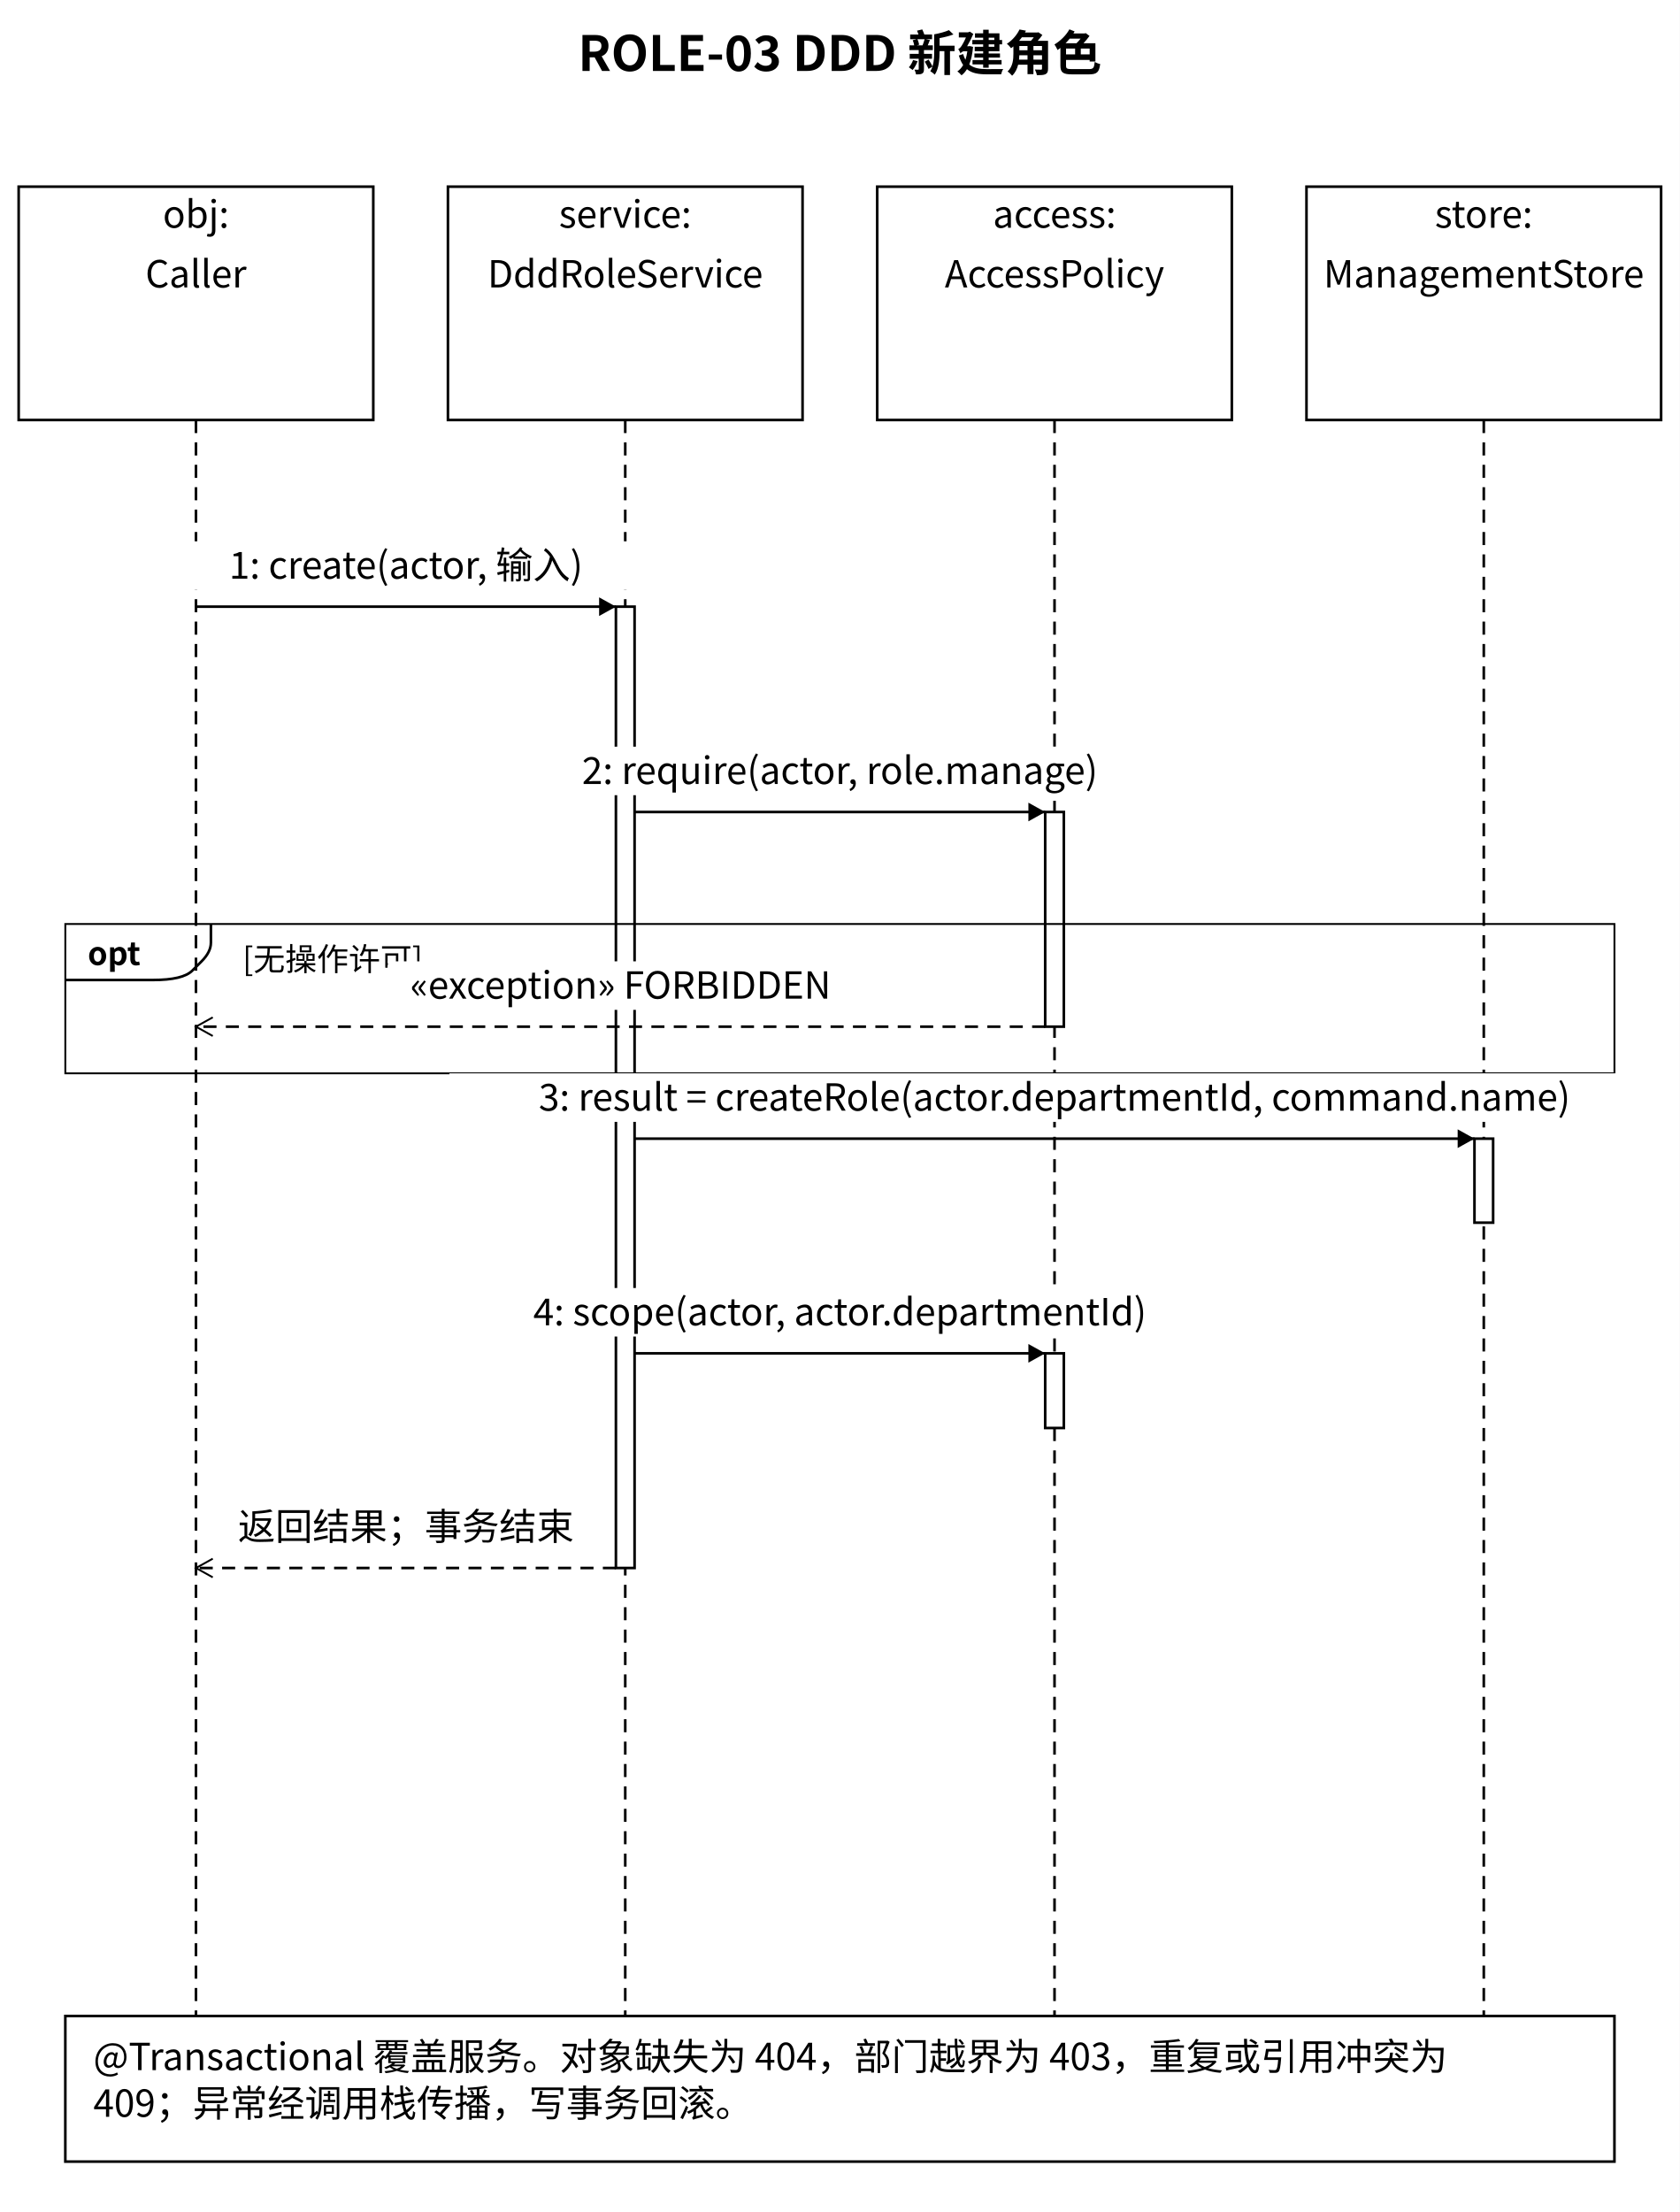
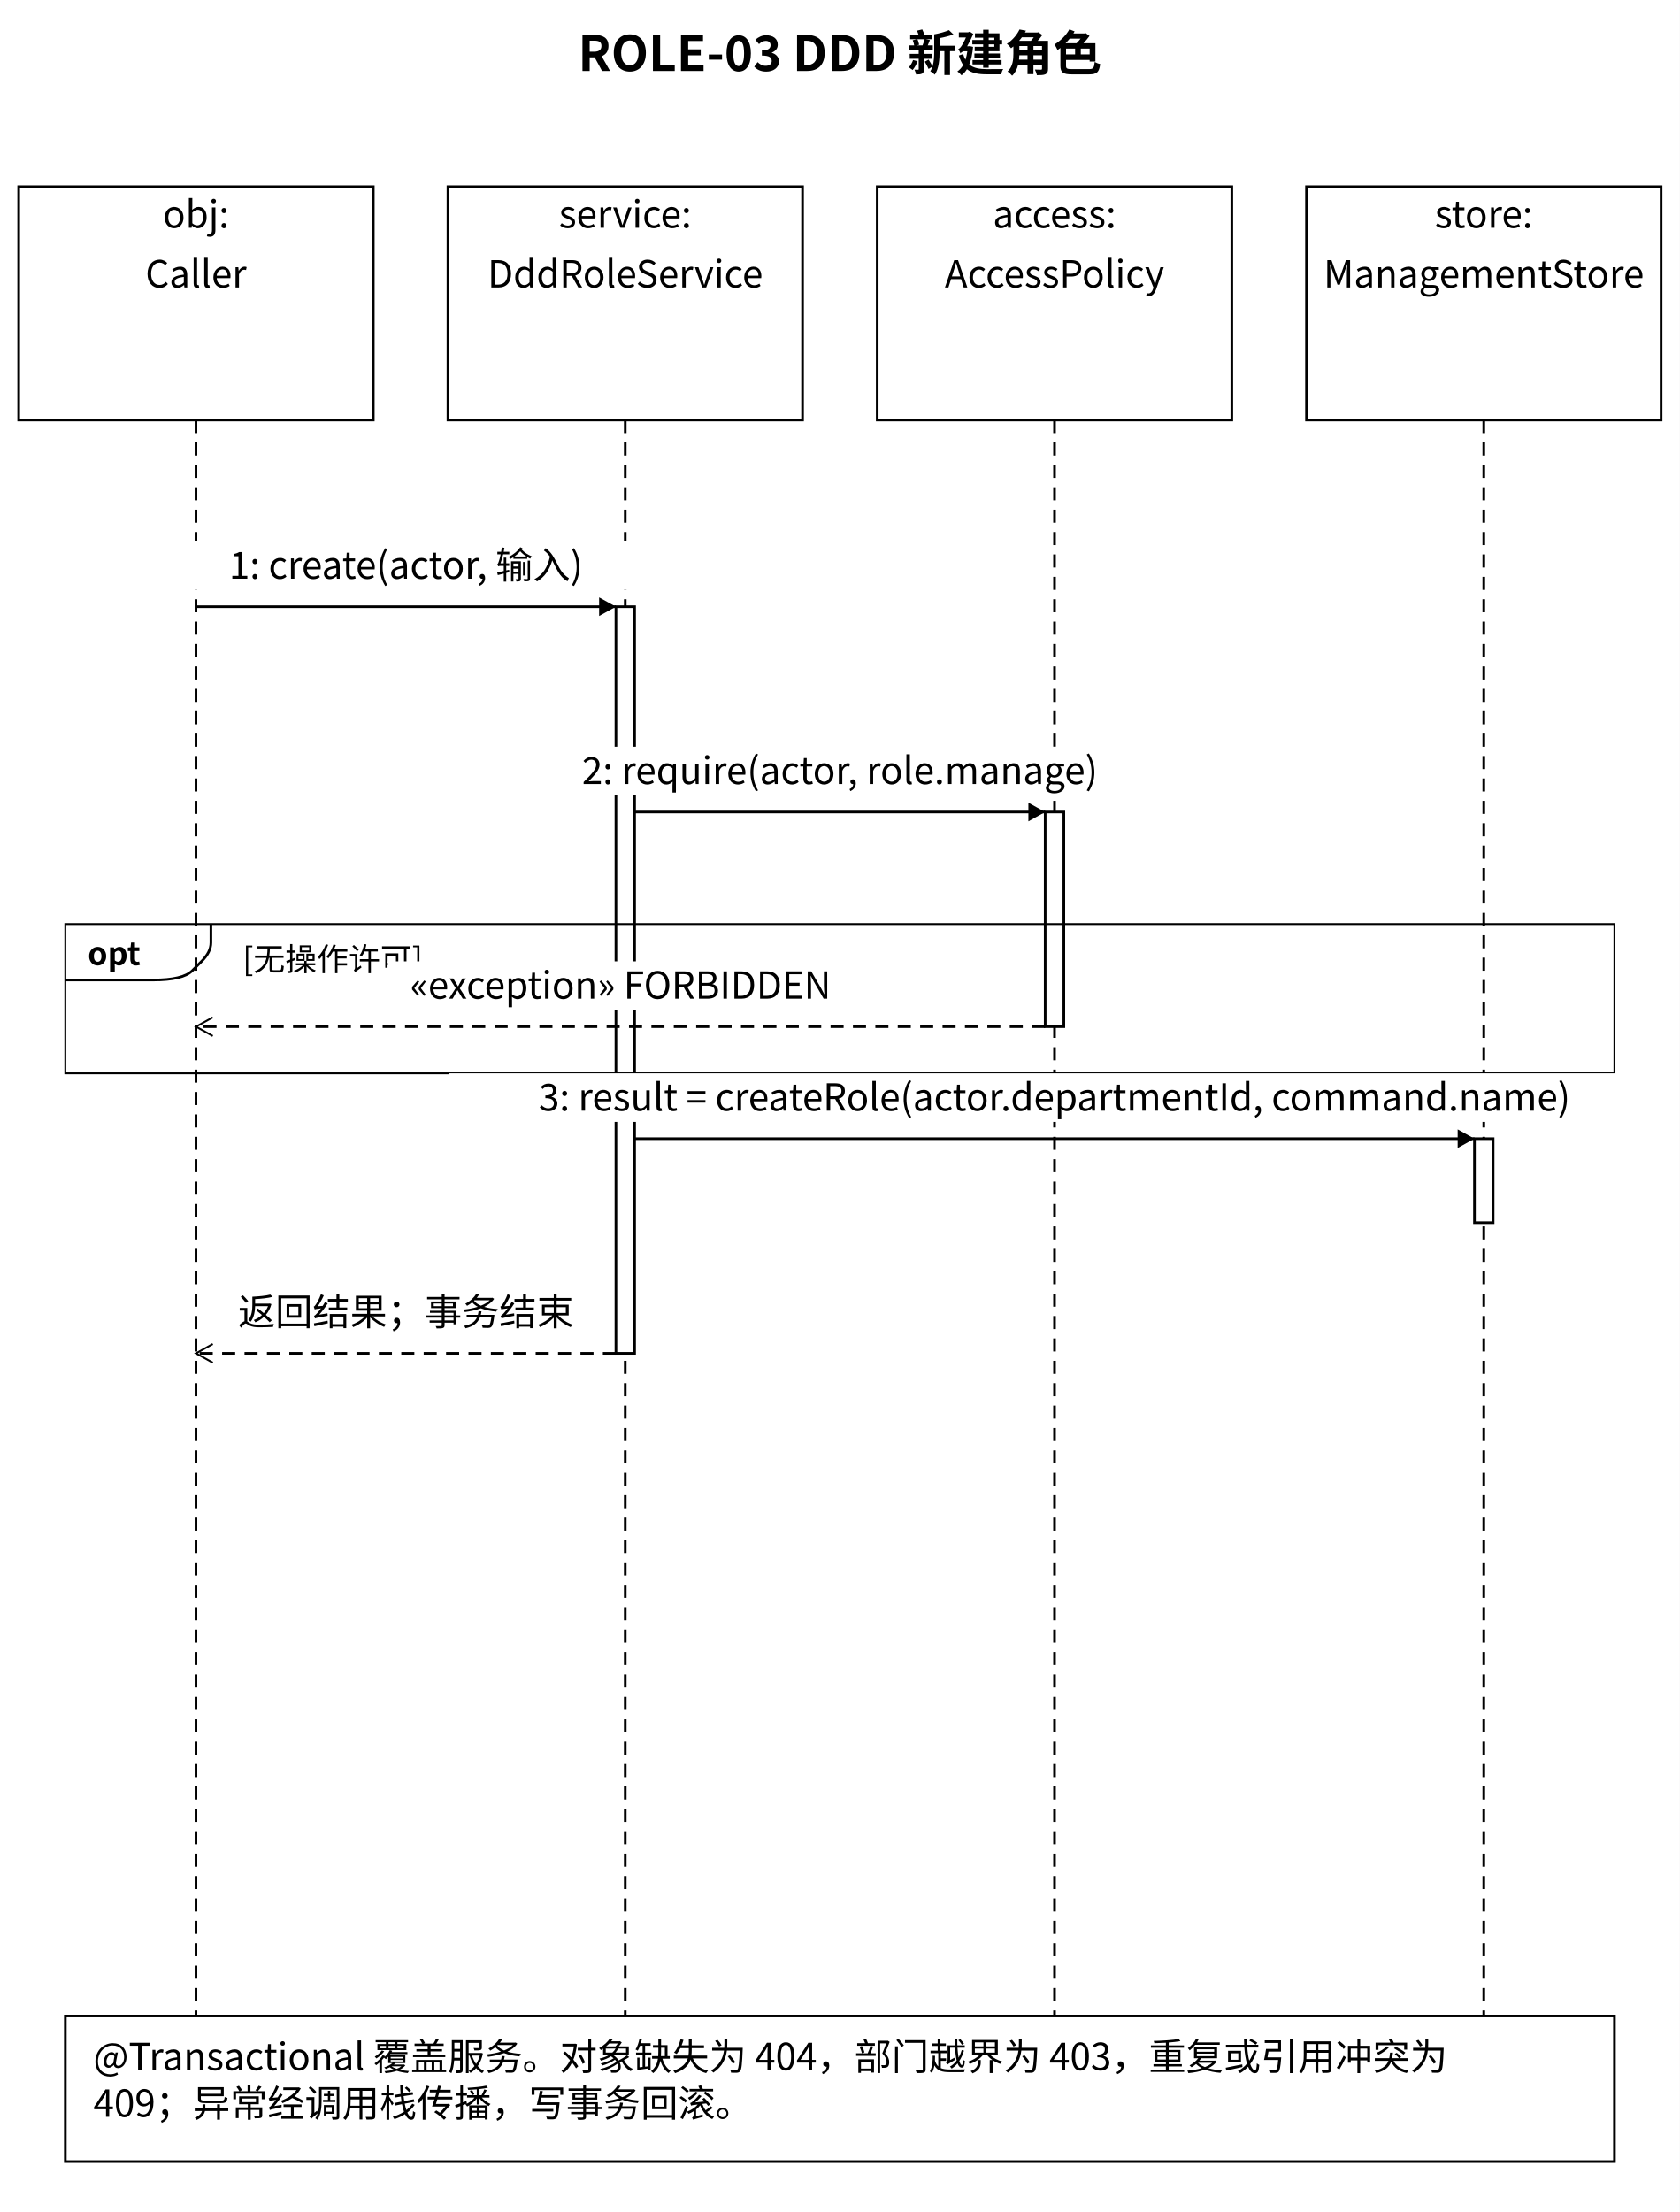
<svg xmlns="http://www.w3.org/2000/svg" width="900" height="1185" viewBox="0 0 900 1185">
  <style>text{font-family:'PingFang SC','Microsoft YaHei','Noto Sans CJK SC',system-ui,sans-serif;fill:black}</style>
  <defs>
    <marker id="open" markerWidth="12" markerHeight="12" refX="10" refY="6" orient="auto" markerUnits="userSpaceOnUse">
      <path d="M1,1 L10,6 L1,11" fill="none" stroke="black" />
    </marker>
    <marker id="filled" markerWidth="12" markerHeight="12" refX="10" refY="6" orient="auto" markerUnits="userSpaceOnUse">
      <path d="M1,1 L10,6 L1,11 Z" fill="black" />
    </marker>
    <marker id="triangle" markerWidth="16" markerHeight="16" refX="14" refY="8" orient="auto" markerUnits="userSpaceOnUse">
      <path d="M1,1 L14,8 L1,15 Z" fill="white" stroke="black" />
    </marker>
  </defs>
  <rect width="100%" height="100%" fill="white" />
  <text x="450.0" y="38" font-size="26" text-anchor="middle" font-weight="600">ROLE-03 DDD 新建角色</text>
  <rect x="10" y="100" width="190" height="125" rx="0" fill="white" stroke="black" stroke-width="1.4" />
  <text x="105" y="122" font-size="20" text-anchor="middle" font-weight="400">obj:</text>
  <text x="105" y="154" font-size="20" text-anchor="middle" font-weight="400">Caller</text>
  <path d="M 105,225 L 105,1150" fill="none" stroke="black" stroke-width="1.4" stroke-dasharray="7 5" />
  <rect x="240" y="100" width="190" height="125" rx="0" fill="white" stroke="black" stroke-width="1.4" />
  <text x="335" y="122" font-size="20" text-anchor="middle" font-weight="400">service:</text>
  <text x="335" y="154" font-size="20" text-anchor="middle" font-weight="400">DddRoleService</text>
  <path d="M 335,225 L 335,1150" fill="none" stroke="black" stroke-width="1.4" stroke-dasharray="7 5" />
  <rect x="470" y="100" width="190" height="125" rx="0" fill="white" stroke="black" stroke-width="1.4" />
  <text x="565" y="122" font-size="20" text-anchor="middle" font-weight="400">access:</text>
  <text x="565" y="154" font-size="20" text-anchor="middle" font-weight="400">AccessPolicy</text>
  <path d="M 565,225 L 565,1150" fill="none" stroke="black" stroke-width="1.4" stroke-dasharray="7 5" />
  <rect x="700" y="100" width="190" height="125" rx="0" fill="white" stroke="black" stroke-width="1.4" />
  <text x="795" y="122" font-size="20" text-anchor="middle" font-weight="400">store:</text>
  <text x="795" y="154" font-size="20" text-anchor="middle" font-weight="400">ManagementStore</text>
  <path d="M 795,225 L 795,1150" fill="none" stroke="black" stroke-width="1.4" stroke-dasharray="7 5" />
-   <rect x="330" y="325" width="10" height="515" rx="0" fill="white" stroke="black" stroke-width="1.4" />
+   <rect x="330" y="325" width="10" height="400" rx="0" fill="white" stroke="black" stroke-width="1.4" />
  <path d="M 105,325 L 330,325" fill="none" stroke="black" stroke-width="1.4" marker-end="url(#filled)" />
  <rect x="89.9" y="290" width="255.2" height="26" fill="white" />
  <text x="217.5" y="310" font-size="20" text-anchor="middle" font-weight="400">1: create(actor, 输入)</text>
  <rect x="560" y="435" width="10" height="115" rx="0" fill="white" stroke="black" stroke-width="1.4" />
  <path d="M 340,435 L 560,435" fill="none" stroke="black" stroke-width="1.4" marker-end="url(#filled)" />
  <rect x="274.0" y="400" width="352" height="26" fill="white" />
  <text x="450.0" y="420" font-size="20" text-anchor="middle" font-weight="400">2: require(actor, role.manage)</text>
  <rect x="35" y="495" width="830" height="80" fill="none" stroke="black" />
  <path d="M 35,525 L 82.0,525.0 Q 98,525 103.0,520.0 L 108.0,515.0 Q 113,510 113.0,505.0 L 113,495" fill="none" stroke="black" stroke-width="1.4" />
  <text x="47" y="517" font-size="17" text-anchor="start" font-weight="600">opt</text>
  <rect x="125" y="503" width="114.38" height="23" fill="white" />
  <text x="130" y="520" font-size="17" text-anchor="start" font-weight="400">[无操作许可]</text>
  <path d="M 560,550 L 105,550" fill="none" stroke="black" stroke-width="1.4" stroke-dasharray="7 5" marker-end="url(#open)" />
  <rect x="207.8" y="515" width="249.4" height="26" fill="white" />
  <text x="332.5" y="535" font-size="20" text-anchor="middle" font-weight="400">«exception» FORBIDDEN</text>
  <rect x="790" y="610" width="10" height="45" rx="0" fill="white" stroke="black" stroke-width="1.4" />
  <path d="M 340,610 L 790,610" fill="none" stroke="black" stroke-width="1.4" marker-end="url(#filled)" />
  <rect x="240.8" y="575" width="648.4" height="26" fill="white" />
  <text x="565.0" y="595" font-size="20" text-anchor="middle" font-weight="400">3: result = createRole(actor.departmentId, command.name)</text>
-   <rect x="560" y="725" width="10" height="40" rx="0" fill="white" stroke="black" stroke-width="1.4" />
-   <path d="M 340,725 L 560,725" fill="none" stroke="black" stroke-width="1.4" marker-end="url(#filled)" />
-   <rect x="245.5" y="690" width="409" height="26" fill="white" />
-   <text x="450.0" y="710" font-size="20" text-anchor="middle" font-weight="400">4: scope(actor, actor.departmentId)</text>
-   <path d="M 330,840 L 105,840" fill="none" stroke="black" stroke-width="1.4" stroke-dasharray="7 5" marker-end="url(#open)" />
-   <rect x="122.5" y="805" width="190" height="26" fill="white" />
-   <text x="217.5" y="825" font-size="20" text-anchor="middle" font-weight="400">返回结果；事务结束</text>
+   <path d="M 330,725 L 105,725" fill="none" stroke="black" stroke-width="1.4" stroke-dasharray="7 5" marker-end="url(#open)" />
+   <rect x="122.5" y="690" width="190" height="26" fill="white" />
+   <text x="217.5" y="710" font-size="20" text-anchor="middle" font-weight="400">返回结果；事务结束</text>
  <rect x="35" y="1080" width="830" height="78" rx="0" fill="white" stroke="black" stroke-width="1.4" />
  <text x="50" y="1109" font-size="20" text-anchor="start" font-weight="400">@Transactional 覆盖服务。对象缺失为 404，部门越界为 403，重复或引用冲突为</text>
  <text x="50" y="1134" font-size="20" text-anchor="start" font-weight="400">409；异常经调用栈传播，写事务回滚。</text>
</svg>
